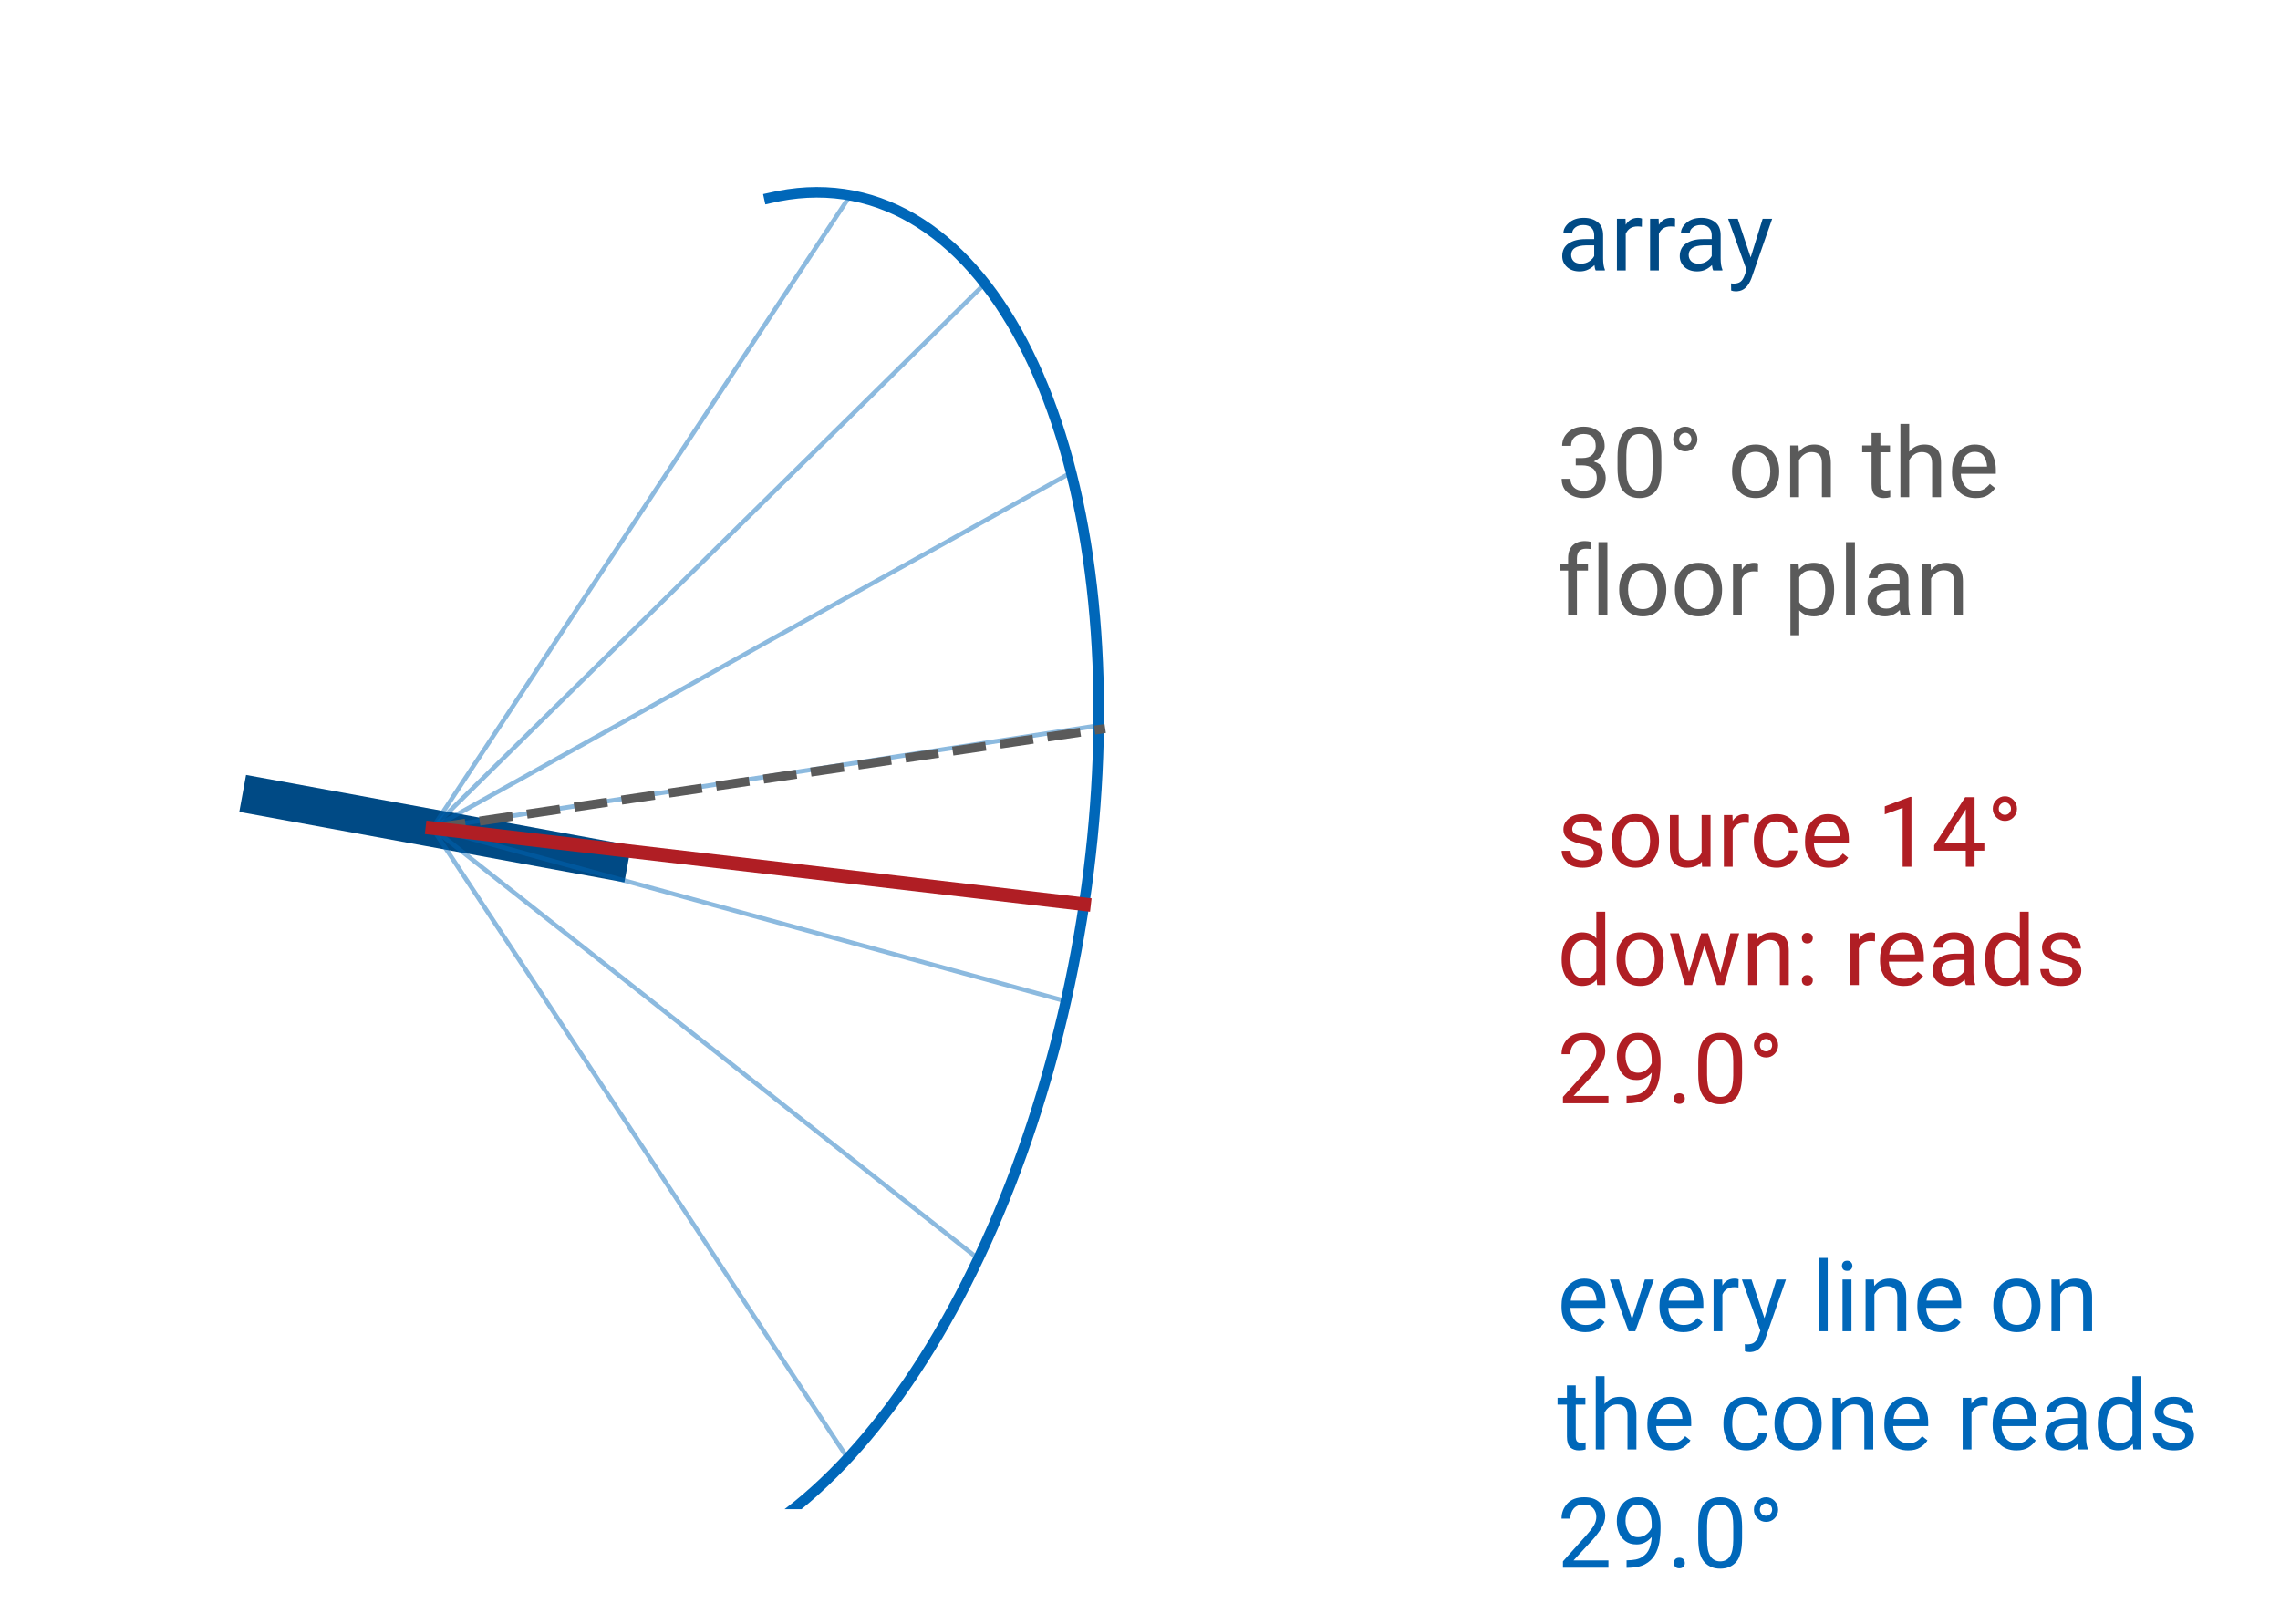
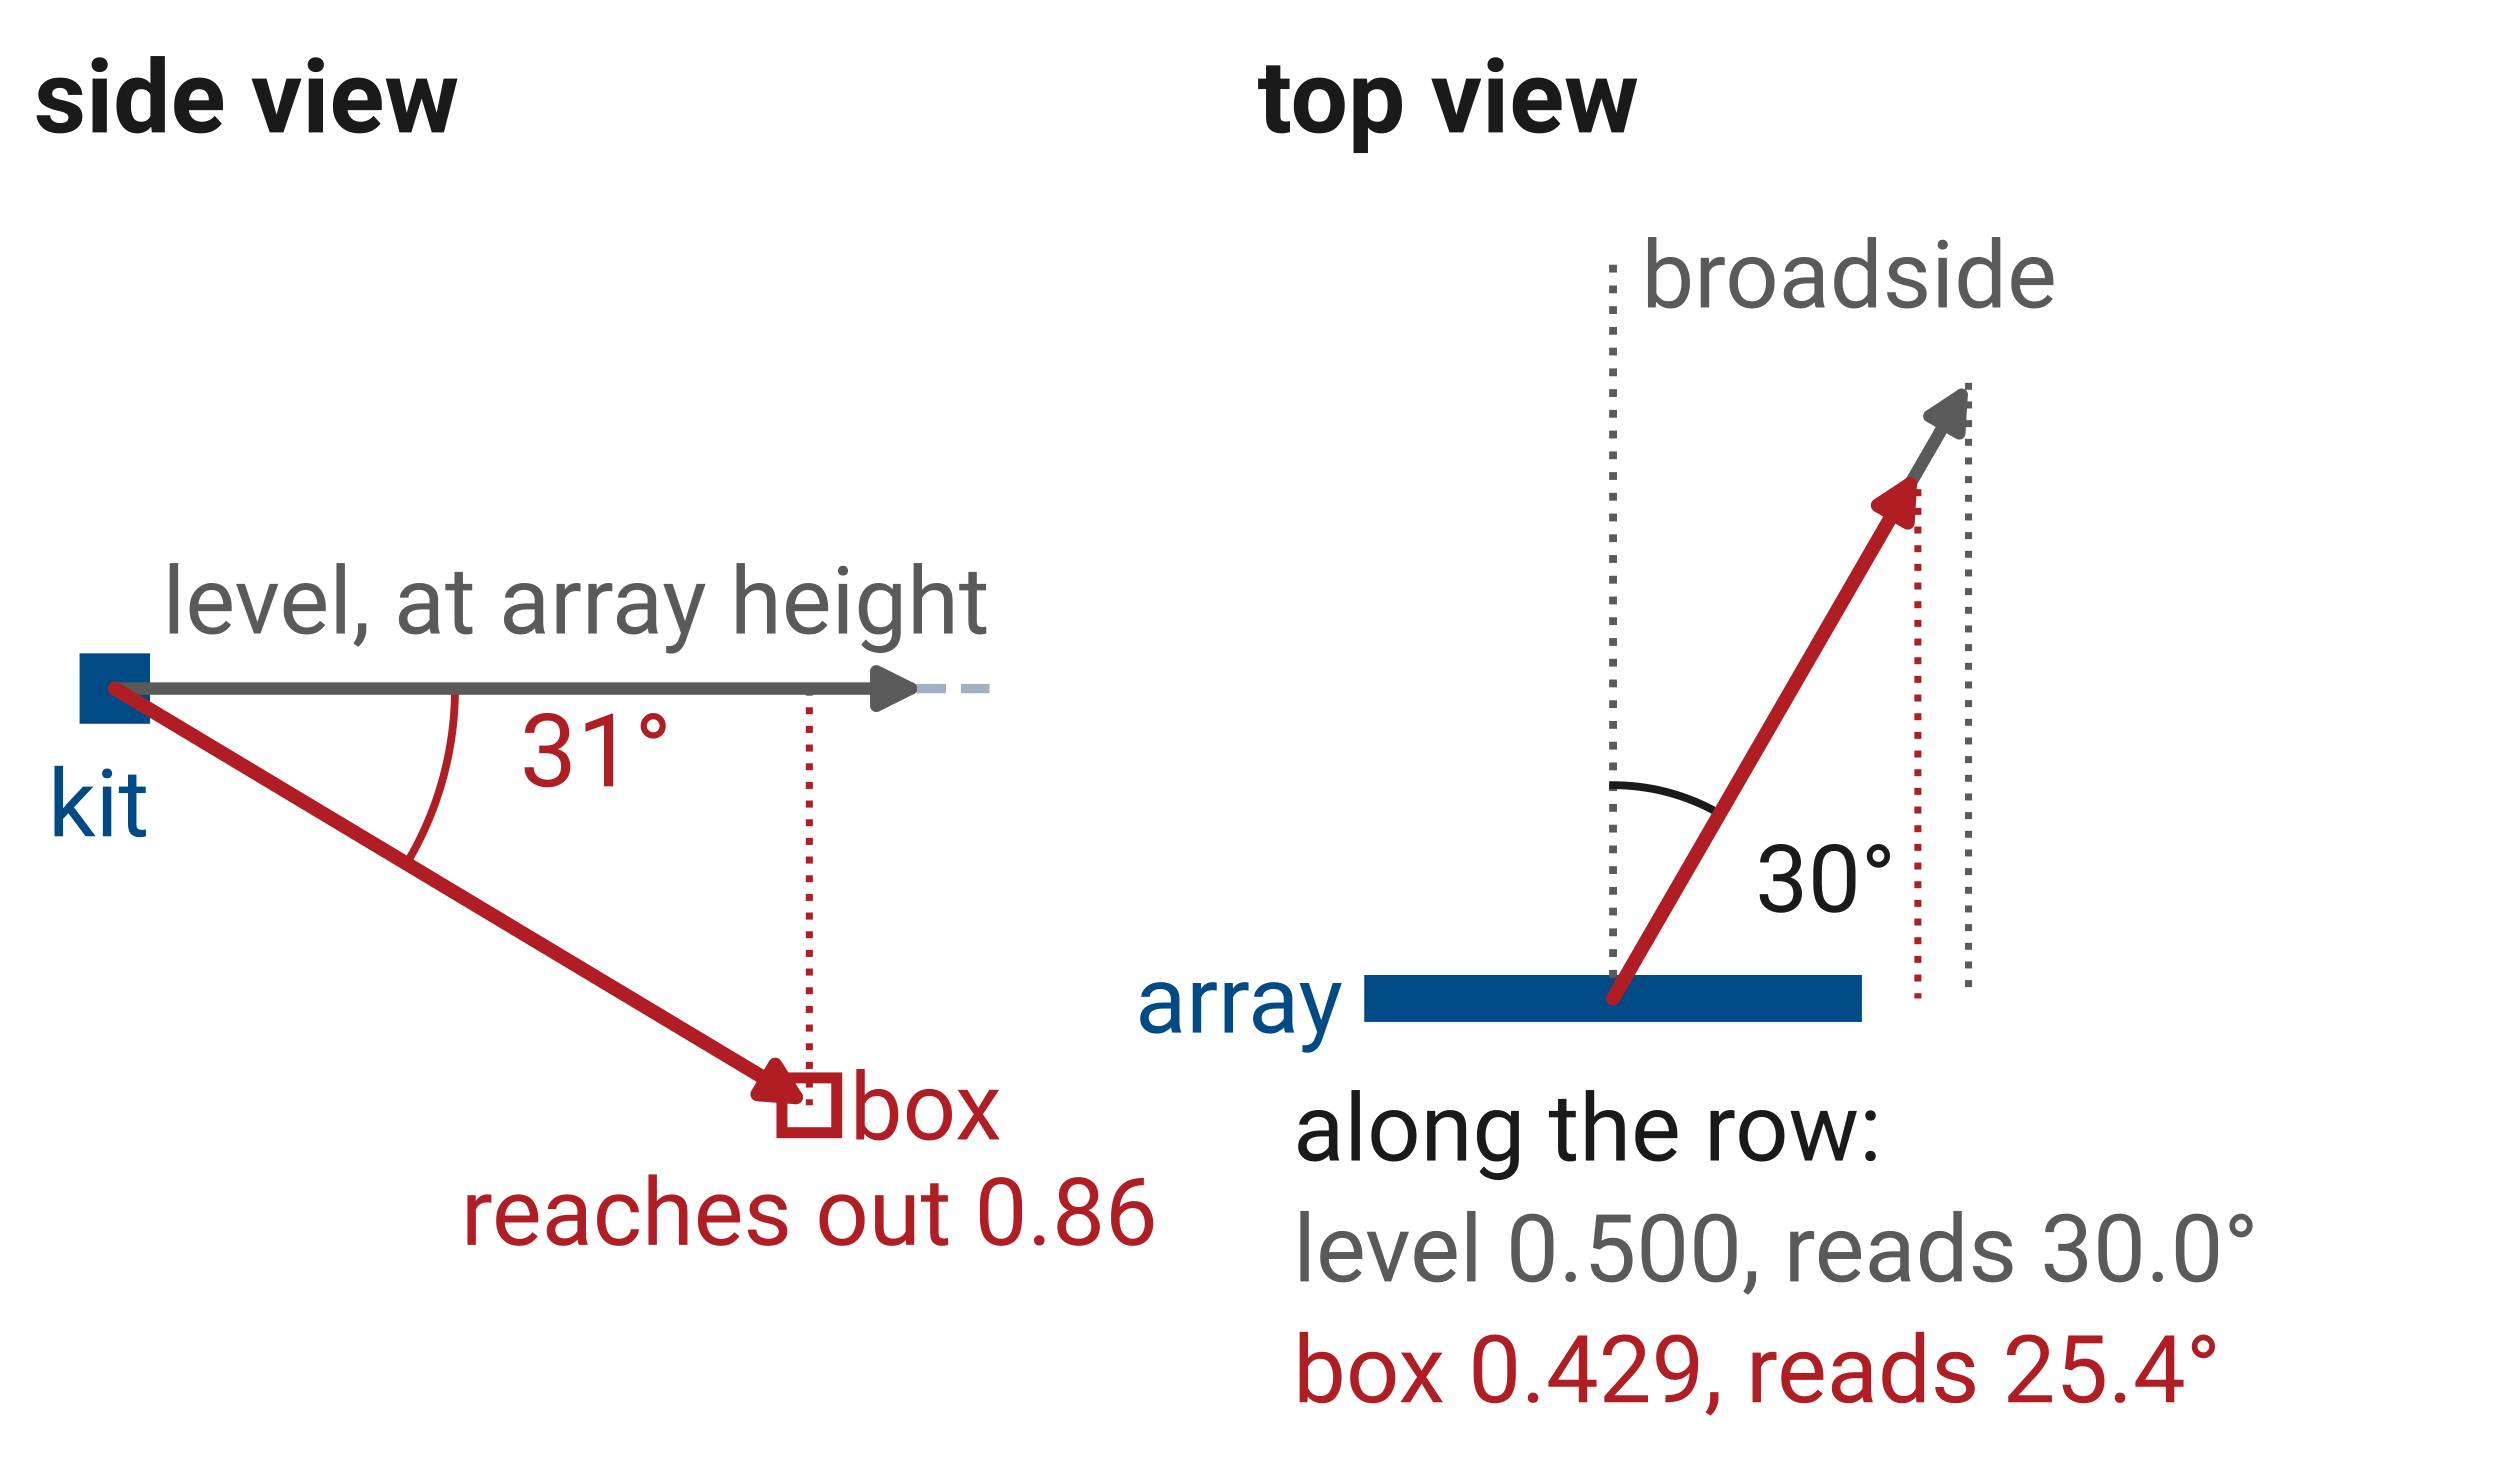
- <svg xmlns="http://www.w3.org/2000/svg" width="303.211pt" height="215.978pt" viewBox="0 0 303.211 215.978" version="1.1">
+ <svg xmlns="http://www.w3.org/2000/svg" xmlns:xlink="http://www.w3.org/1999/xlink" width="319.42pt" height="188.208pt" viewBox="0 0 319.42 188.208" version="1.1">
  <defs>
    <style type="text/css">*{stroke-linejoin: round; stroke-linecap: butt}</style>
  </defs>
  <g id="figure_1">
    <g id="patch_1">
-       <path d="M 0 215.978  L 303.211 215.978  L 303.211 0  L 0 0  L 0 215.978  z " style="fill: none" />
-     </g>
-     <g id="patch_2">
-       <path d="M 4.32 200.736  L 200.736 200.736  L 200.736 4.32  L 4.32 4.32  L 4.32 200.736  z " style="fill: none" />
+       <path d="M 0 188.208  L 319.42 188.208  L 319.42 0  L 0 0  L 0 188.208  z " style="fill: none" />
    </g>
    <g id="axes_1">
      <g id="line2d_1">
-         <path d="M 32.271 105.533  L 83.487 114.904  " clip-path="url(#pbf0ef82cb1)" style="fill: none; stroke: #004a85; stroke-width: 5" />
+         <path d="M 14.669 87.977  L 126.435 87.977  " clip-path="url(#pefe3ff4bfa)" style="fill: none; stroke-dasharray: 4.44,1.92; stroke-dashoffset: 0; stroke: #9fb1c2; stroke-width: 1.2" />
      </g>
      <g id="line2d_2">
-         <path d="M 102.445 202.954  L 103.657 202.107  L 104.862 201.212  L 106.06 200.267  L 107.25 199.275  L 108.432 198.235  L 109.604 197.149  L 110.767 196.017  L 111.92 194.841  L 113.062 193.621  L 114.192 192.357  L 115.31 191.052  L 116.415 189.706  L 117.507 188.32  L 118.586 186.894  L 119.65 185.43  L 120.699 183.929  L 121.733 182.391  L 122.751 180.818  L 123.753 179.211  L 124.738 177.57  L 125.706 175.897  L 126.655 174.192  L 127.587 172.457  L 128.5 170.692  L 129.394 168.899  L 130.268 167.079  L 131.123 165.232  L 131.957 163.36  L 132.771 161.464  L 133.563 159.544  L 134.334 157.603  L 135.084 155.64  L 135.811 153.658  L 136.516 151.656  L 137.198 149.636  L 137.857 147.6  L 138.492 145.548  L 139.104 143.481  L 139.692 141.401  L 140.256 139.308  L 140.795 137.203  L 141.309 135.088  L 141.799 132.964  L 142.263 130.832  L 142.702 128.692  L 143.115 126.547  L 143.503 124.396  L 143.864 122.242  L 144.199 120.085  L 144.508 117.926  L 144.79 115.767  L 145.045 113.608  L 145.274 111.451  L 145.475 109.297  L 145.65 107.146  L 145.797 105.001  L 145.917 102.861  L 146.009 100.728  L 146.074 98.604  L 146.111 96.489  L 146.12 94.385  L 146.102 92.292  L 146.056 90.212  L 145.982 88.145  L 145.88 86.094  L 145.751 84.058  L 145.593 82.04  L 145.408 80.039  L 145.195 78.058  L 144.954 76.097  L 144.686 74.158  L 144.39 72.241  L 144.066 70.348  L 143.715 68.479  L 143.336 66.637  L 142.93 64.821  L 142.497 63.033  L 142.037 61.274  L 141.55 59.545  L 141.036 57.848  L 140.495 56.183  L 139.928 54.551  L 139.336 52.953  L 138.717 51.39  L 138.072 49.864  L 137.402 48.376  L 136.707 46.926  L 135.986 45.515  L 135.242 44.145  L 134.472 42.816  L 133.679 41.529  L 132.863 40.286  L 132.022 39.087  L 131.159 37.933  L 130.274 36.825  L 129.366 35.764  L 128.437 34.751  L 127.486 33.787  L 126.515 32.873  L 125.523 32.008  L 124.512 31.195  L 123.481 30.434  L 122.431 29.726  L 121.363 29.071  L 120.278 28.47  L 119.175 27.925  L 118.056 27.434  L 116.921 27  L 115.771 26.623  L 114.606 26.303  L 113.427 26.04  L 112.235 25.836  L 111.031 25.691  L 109.815 25.605  L 108.587 25.579  L 107.349 25.613  L 106.102 25.707  L 104.846 25.862  L 103.582 26.077  L 102.311 26.354  " clip-path="url(#pbf0ef82cb1)" style="fill: none; stroke: #0067b9; stroke-width: 1.4; stroke-linecap: square" />
+         <defs>
+           <path id="m3cbab0ef9d" d="M -4 4  L 4 4  L 4 -4  L -4 -4  z " style="stroke: #004a85; stroke-linejoin: miter" />
+         </defs>
+         <g clip-path="url(#pefe3ff4bfa)">
+           <use xlink:href="#m3cbab0ef9d" x="14.669" y="87.977" style="fill: #004a85; stroke: #004a85; stroke-linejoin: miter" />
+         </g>
      </g>
      <g id="line2d_3">
-         <path d="M 57.498 110.149  L 112.733 193.978  " clip-path="url(#pbf0ef82cb1)" style="fill: none; stroke: #0067b9; stroke-opacity: 0.45; stroke-width: 0.6; stroke-linecap: square" />
+         <path d="M 103.408 87.977  L 103.408 141.221  " clip-path="url(#pefe3ff4bfa)" style="fill: none; stroke-dasharray: 0.9,1.485; stroke-dashoffset: 0; stroke: #b01e24; stroke-width: 0.9" />
      </g>
      <g id="line2d_4">
-         <path d="M 57.498 110.149  L 130.101 167.431  " clip-path="url(#pbf0ef82cb1)" style="fill: none; stroke: #0067b9; stroke-opacity: 0.45; stroke-width: 0.6; stroke-linecap: square" />
+         <defs>
+           <path id="ma644fbcbb9" d="M -3.5 3.5  L 3.5 3.5  L 3.5 -3.5  L -3.5 -3.5  z " style="stroke: #b01e24; stroke-width: 1.4; stroke-linejoin: miter" />
+         </defs>
+         <g clip-path="url(#pefe3ff4bfa)">
+           <use xlink:href="#ma644fbcbb9" x="103.408" y="141.221" style="fill-opacity: 0; stroke: #b01e24; stroke-width: 1.4; stroke-linejoin: miter" />
+         </g>
      </g>
      <g id="line2d_5">
-         <path d="M 57.498 110.149  L 141.753 133.169  " clip-path="url(#pbf0ef82cb1)" style="fill: none; stroke: #0067b9; stroke-opacity: 0.45; stroke-width: 0.6; stroke-linecap: square" />
+         <path d="M 58.133 87.977  L 58.126 88.787  L 58.103 89.596  L 58.066 90.406  L 58.013 91.214  L 57.945 92.021  L 57.862 92.827  L 57.764 93.631  L 57.651 94.433  L 57.524 95.233  L 57.381 96.03  L 57.223 96.824  L 57.051 97.616  L 56.864 98.404  L 56.663 99.188  L 56.446 99.969  L 56.216 100.745  L 55.971 101.517  L 55.711 102.285  L 55.437 103.047  L 55.149 103.804  L 54.847 104.555  L 54.532 105.301  L 54.202 106.041  L 53.858 106.775  L 53.501 107.502  L 53.131 108.222  L 52.747 108.935  L 52.35 109.641  L 51.939 110.339  " clip-path="url(#pefe3ff4bfa)" style="fill: none; stroke: #b01e24; stroke-linecap: square" />
      </g>
+       <g id="text_1">
+         <text style="font-size: 12px; font-family:'Source Sans Pro', 'Segoe UI', Roboto, Helvetica, Arial, sans-serif; text-anchor: end; fill: #5a5a5a" x="126.435" y="80.943" transform="rotate(-0 126.4351 80.94288)">level, at array height</text>
+       </g>
+       <g id="text_2">
+         <text style="font-size: 12px; font-family:'Source Sans Pro', 'Segoe UI', Roboto, Helvetica, Arial, sans-serif; text-anchor: middle; fill: #004a85" x="12.599" y="106.846" transform="rotate(-0 12.59899 106.846)">kit</text>
+       </g>
+       <g id="patch_2">
+         <path d="M 14.669 87.977  Q 66.412 87.977 116.367 87.977  " style="fill: none; stroke: #5a5a5a; stroke-width: 1.6; stroke-linecap: round" />
+         <path d="M 111.967 85.777  L 116.367 87.977  L 111.967 90.177  z " style="fill: #5a5a5a; stroke: #5a5a5a; stroke-width: 1.6; stroke-linecap: round" />
+       </g>
+       <g id="patch_3">
+         <path d="M 14.669 87.977  Q 59.039 114.599 101.683 140.185  " style="fill: none; stroke: #b01e24; stroke-width: 1.8; stroke-linecap: round" />
+         <path d="M 99.042 136.035  L 101.683 140.185  L 96.778 139.808  z " style="fill: #b01e24; stroke: #b01e24; stroke-width: 1.8; stroke-linecap: round" />
+       </g>
+       <g id="text_3">
+         <text style="font-size: 12px; font-family:'Source Sans Pro', 'Segoe UI', Roboto, Helvetica, Arial, sans-serif; text-anchor: start; fill: #b01e24" x="108.583" y="145.586" transform="rotate(-0 108.5828 145.5859)">box</text>
+       </g>
+       <g id="text_4">
+         <text style="font-size: 13px; font-family:'Source Sans Pro', 'Segoe UI', Roboto, Helvetica, Arial, sans-serif; text-anchor: start; fill: #b01e24" x="66.412" y="100.467" transform="rotate(-0 66.4124 100.4675)">31°</text>
+       </g>
+       <g id="text_5">
+         <text style="font-size: 12px; font-family:'Source Sans Pro', 'Segoe UI', Roboto, Helvetica, Arial, sans-serif; text-anchor: middle; fill: #b01e24" x="103.408" y="159.055" transform="rotate(-0 103.4084 159.0549)">reaches out 0.86</text>
+       </g>
+     </g>
+     <g id="axes_2">
      <g id="line2d_6">
-         <path d="M 57.498 110.149  L 146.111 96.489  " clip-path="url(#pbf0ef82cb1)" style="fill: none; stroke: #0067b9; stroke-opacity: 0.45; stroke-width: 0.6; stroke-linecap: square" />
+         <path d="M 174.307 127.571  L 237.891 127.571  " clip-path="url(#p9cae3382c0)" style="fill: none; stroke: #004a85; stroke-width: 6" />
      </g>
      <g id="line2d_7">
-         <path d="M 57.498 110.149  L 142.454 62.862  " clip-path="url(#pbf0ef82cb1)" style="fill: none; stroke: #0067b9; stroke-opacity: 0.45; stroke-width: 0.6; stroke-linecap: square" />
+         <path d="M 206.099 127.571  L 206.099 32.195  " clip-path="url(#p9cae3382c0)" style="fill: none; stroke-dasharray: 1,1.65; stroke-dashoffset: 0; stroke: #5a5a5a" />
      </g>
      <g id="line2d_8">
-         <path d="M 57.498 110.149  L 130.991 37.716  " clip-path="url(#pbf0ef82cb1)" style="fill: none; stroke: #0067b9; stroke-opacity: 0.45; stroke-width: 0.6; stroke-linecap: square" />
+         <path d="M 251.516 48.907  L 251.516 127.571  " clip-path="url(#p9cae3382c0)" style="fill: none; stroke-dasharray: 0.9,1.485; stroke-dashoffset: 0; stroke: #5a5a5a; stroke-width: 0.9" />
      </g>
      <g id="line2d_9">
-         <path d="M 57.498 110.149  L 113.084 25.975  " clip-path="url(#pbf0ef82cb1)" style="fill: none; stroke: #0067b9; stroke-opacity: 0.45; stroke-width: 0.6; stroke-linecap: square" />
+         <path d="M 245.044 60.117  L 245.044 127.571  " clip-path="url(#p9cae3382c0)" style="fill: none; stroke-dasharray: 0.9,1.485; stroke-dashoffset: 0; stroke: #b01e24; stroke-width: 0.9" />
      </g>
      <g id="line2d_10">
-         <path d="M 57.498 110.149  L 146.977 96.897  " clip-path="url(#pbf0ef82cb1)" style="fill: none; stroke-dasharray: 4.44,1.92; stroke-dashoffset: 0; stroke: #5a5a5a; stroke-width: 1.2" />
+         <path d="M 206.099 100.321  L 206.591 100.325  L 207.083 100.339  L 207.574 100.361  L 208.065 100.392  L 208.556 100.432  L 209.045 100.481  L 209.534 100.538  L 210.021 100.605  L 210.508 100.68  L 210.992 100.764  L 211.476 100.856  L 211.957 100.958  L 212.437 101.068  L 212.914 101.187  L 213.389 101.314  L 213.862 101.45  L 214.332 101.594  L 214.8 101.747  L 215.265 101.909  L 215.727 102.078  L 216.185 102.256  L 216.641 102.442  L 217.093 102.637  L 217.541 102.839  L 217.986 103.05  L 218.427 103.269  L 218.863 103.495  L 219.296 103.73  L 219.724 103.972  " clip-path="url(#p9cae3382c0)" style="fill: none; stroke: #1a1a1a; stroke-linecap: square" />
      </g>
-       <g id="line2d_11">
-         <path d="M 57.498 110.149  L 144.171 120.274  " clip-path="url(#pbf0ef82cb1)" style="fill: none; stroke: #b01e24; stroke-width: 1.8; stroke-linecap: square" />
+       <g id="text_6">
+         <text style="font-size: 12px; font-family:'Source Sans Pro', 'Segoe UI', Roboto, Helvetica, Arial, sans-serif; text-anchor: end; fill: #004a85" x="171.582" y="131.936" transform="rotate(-0 171.5822 131.9362)">array</text>
+       </g>
+       <g id="text_7">
+         <text style="font-size: 12px; font-family:'Source Sans Pro', 'Segoe UI', Roboto, Helvetica, Arial, sans-serif; text-anchor: start; fill: #5a5a5a" x="209.732" y="39.286" transform="rotate(-0 209.7324 39.28564)">broadside</text>
+       </g>
+       <g id="patch_4">
+         <path d="M 206.099 127.571  Q 228.808 88.239 250.622 50.456  " style="fill: none; stroke: #5a5a5a; stroke-width: 1.6; stroke-linecap: round" />
+         <path d="M 246.516 53.166  L 250.622 50.456  L 250.327 55.366  z " style="fill: #5a5a5a; stroke: #5a5a5a; stroke-width: 1.6; stroke-linecap: round" />
+       </g>
+       <g id="patch_5">
+         <path d="M 206.099 127.571  Q 225.571 93.844 244.038 61.86  " style="fill: none; stroke: #b01e24; stroke-width: 1.8; stroke-linecap: round" />
+         <path d="M 239.932 64.57  L 244.038 61.86  L 243.743 66.77  z " style="fill: #b01e24; stroke: #b01e24; stroke-width: 1.8; stroke-linecap: round" />
+       </g>
+       <g id="text_8">
+         <text style="font-size: 12px; font-family:'Source Sans Pro', 'Segoe UI', Roboto, Helvetica, Arial, sans-serif; text-anchor: start; fill: #1a1a1a" x="224.266" y="116.494" transform="rotate(-0 224.2658 116.4945)">30°</text>
+       </g>
+       <g id="text_9">
+         <text style="font-size: 12px; font-family:'Source Sans Pro', 'Segoe UI', Roboto, Helvetica, Arial, sans-serif; text-anchor: start; fill: #1a1a1a" x="165.224" y="148.279" transform="rotate(-0 165.2238 148.2794)">along the row:</text>
+       </g>
+       <g id="text_10">
+         <text style="font-size: 12px; font-family:'Source Sans Pro', 'Segoe UI', Roboto, Helvetica, Arial, sans-serif; text-anchor: start; fill: #5a5a5a" x="165.224" y="163.721" transform="rotate(-0 165.2238 163.7211)">level  0.500, reads 30.0°</text>
+       </g>
+       <g id="text_11">
+         <text style="font-size: 12px; font-family:'Source Sans Pro', 'Segoe UI', Roboto, Helvetica, Arial, sans-serif; text-anchor: start; fill: #b01e24" x="165.224" y="179.163" transform="rotate(-0 165.2238 179.1629)">box  0.429, reads 25.4°</text>
      </g>
    </g>
-     <g id="text_1">
-       <text style="font-size: 13px; font-family:'Source Sans Pro', 'Segoe UI', Roboto, Helvetica, Arial, sans-serif; text-anchor: start; fill: #004a85" x="207.072" y="35.977" transform="rotate(-0 207.072 35.977)">array</text>
+     <g id="text_12">
+       <text style="font-weight: 700; font-size: 13px; font-family:'Source Sans Pro', 'Segoe UI', Roboto, Helvetica, Arial, sans-serif; text-anchor: start; fill: #1a1a1a" x="4.32" y="16.914" transform="rotate(-0 4.32 16.91375)">side view</text>
    </g>
-     <g id="text_2">
-       <text style="font-size: 13px; font-family:'Source Sans Pro', 'Segoe UI', Roboto, Helvetica, Arial, sans-serif; fill: #5a5a5a" transform="translate(207.072 66.12826)">30° on the</text>
-       <text style="font-size: 13px; font-family:'Source Sans Pro', 'Segoe UI', Roboto, Helvetica, Arial, sans-serif; fill: #5a5a5a" transform="translate(207.072 81.85775)">floor plan</text>
-     </g>
-     <g id="text_3">
-       <text style="font-size: 13px; font-family:'Source Sans Pro', 'Segoe UI', Roboto, Helvetica, Arial, sans-serif; fill: #b01e24" transform="translate(207.072 115.2875)">source 14°</text>
-       <text style="font-size: 13px; font-family:'Source Sans Pro', 'Segoe UI', Roboto, Helvetica, Arial, sans-serif; fill: #b01e24" transform="translate(207.072 131.017)">down: reads</text>
-       <text style="font-size: 13px; font-family:'Source Sans Pro', 'Segoe UI', Roboto, Helvetica, Arial, sans-serif; fill: #b01e24" transform="translate(207.072 146.7465)">29.0°</text>
-     </g>
-     <g id="text_4">
-       <text style="font-size: 13px; font-family:'Source Sans Pro', 'Segoe UI', Roboto, Helvetica, Arial, sans-serif; fill: #0067b9" transform="translate(207.072 177.0635)">every line on</text>
-       <text style="font-size: 13px; font-family:'Source Sans Pro', 'Segoe UI', Roboto, Helvetica, Arial, sans-serif; fill: #0067b9" transform="translate(207.072 192.793)">the cone reads</text>
-       <text style="font-size: 13px; font-family:'Source Sans Pro', 'Segoe UI', Roboto, Helvetica, Arial, sans-serif; fill: #0067b9" transform="translate(207.072 208.5225)">29.0°</text>
+     <g id="text_13">
+       <text style="font-weight: 700; font-size: 13px; font-family:'Source Sans Pro', 'Segoe UI', Roboto, Helvetica, Arial, sans-serif; text-anchor: start; fill: #1a1a1a" x="160.682" y="16.914" transform="rotate(-0 160.6821 16.91375)">top view</text>
    </g>
  </g>
  <defs>
-     <clipPath id="pbf0ef82cb1">
-       <rect x="4.32" y="4.32" width="196.416" height="196.416" />
+     <clipPath id="pefe3ff4bfa">
+       <rect x="4.32" y="44.512" width="126.255" height="117.976" />
+     </clipPath>
+     <clipPath id="p9cae3382c0">
+       <rect x="160.682" y="23.112" width="154.418" height="160.776" />
    </clipPath>
  </defs>
</svg>
